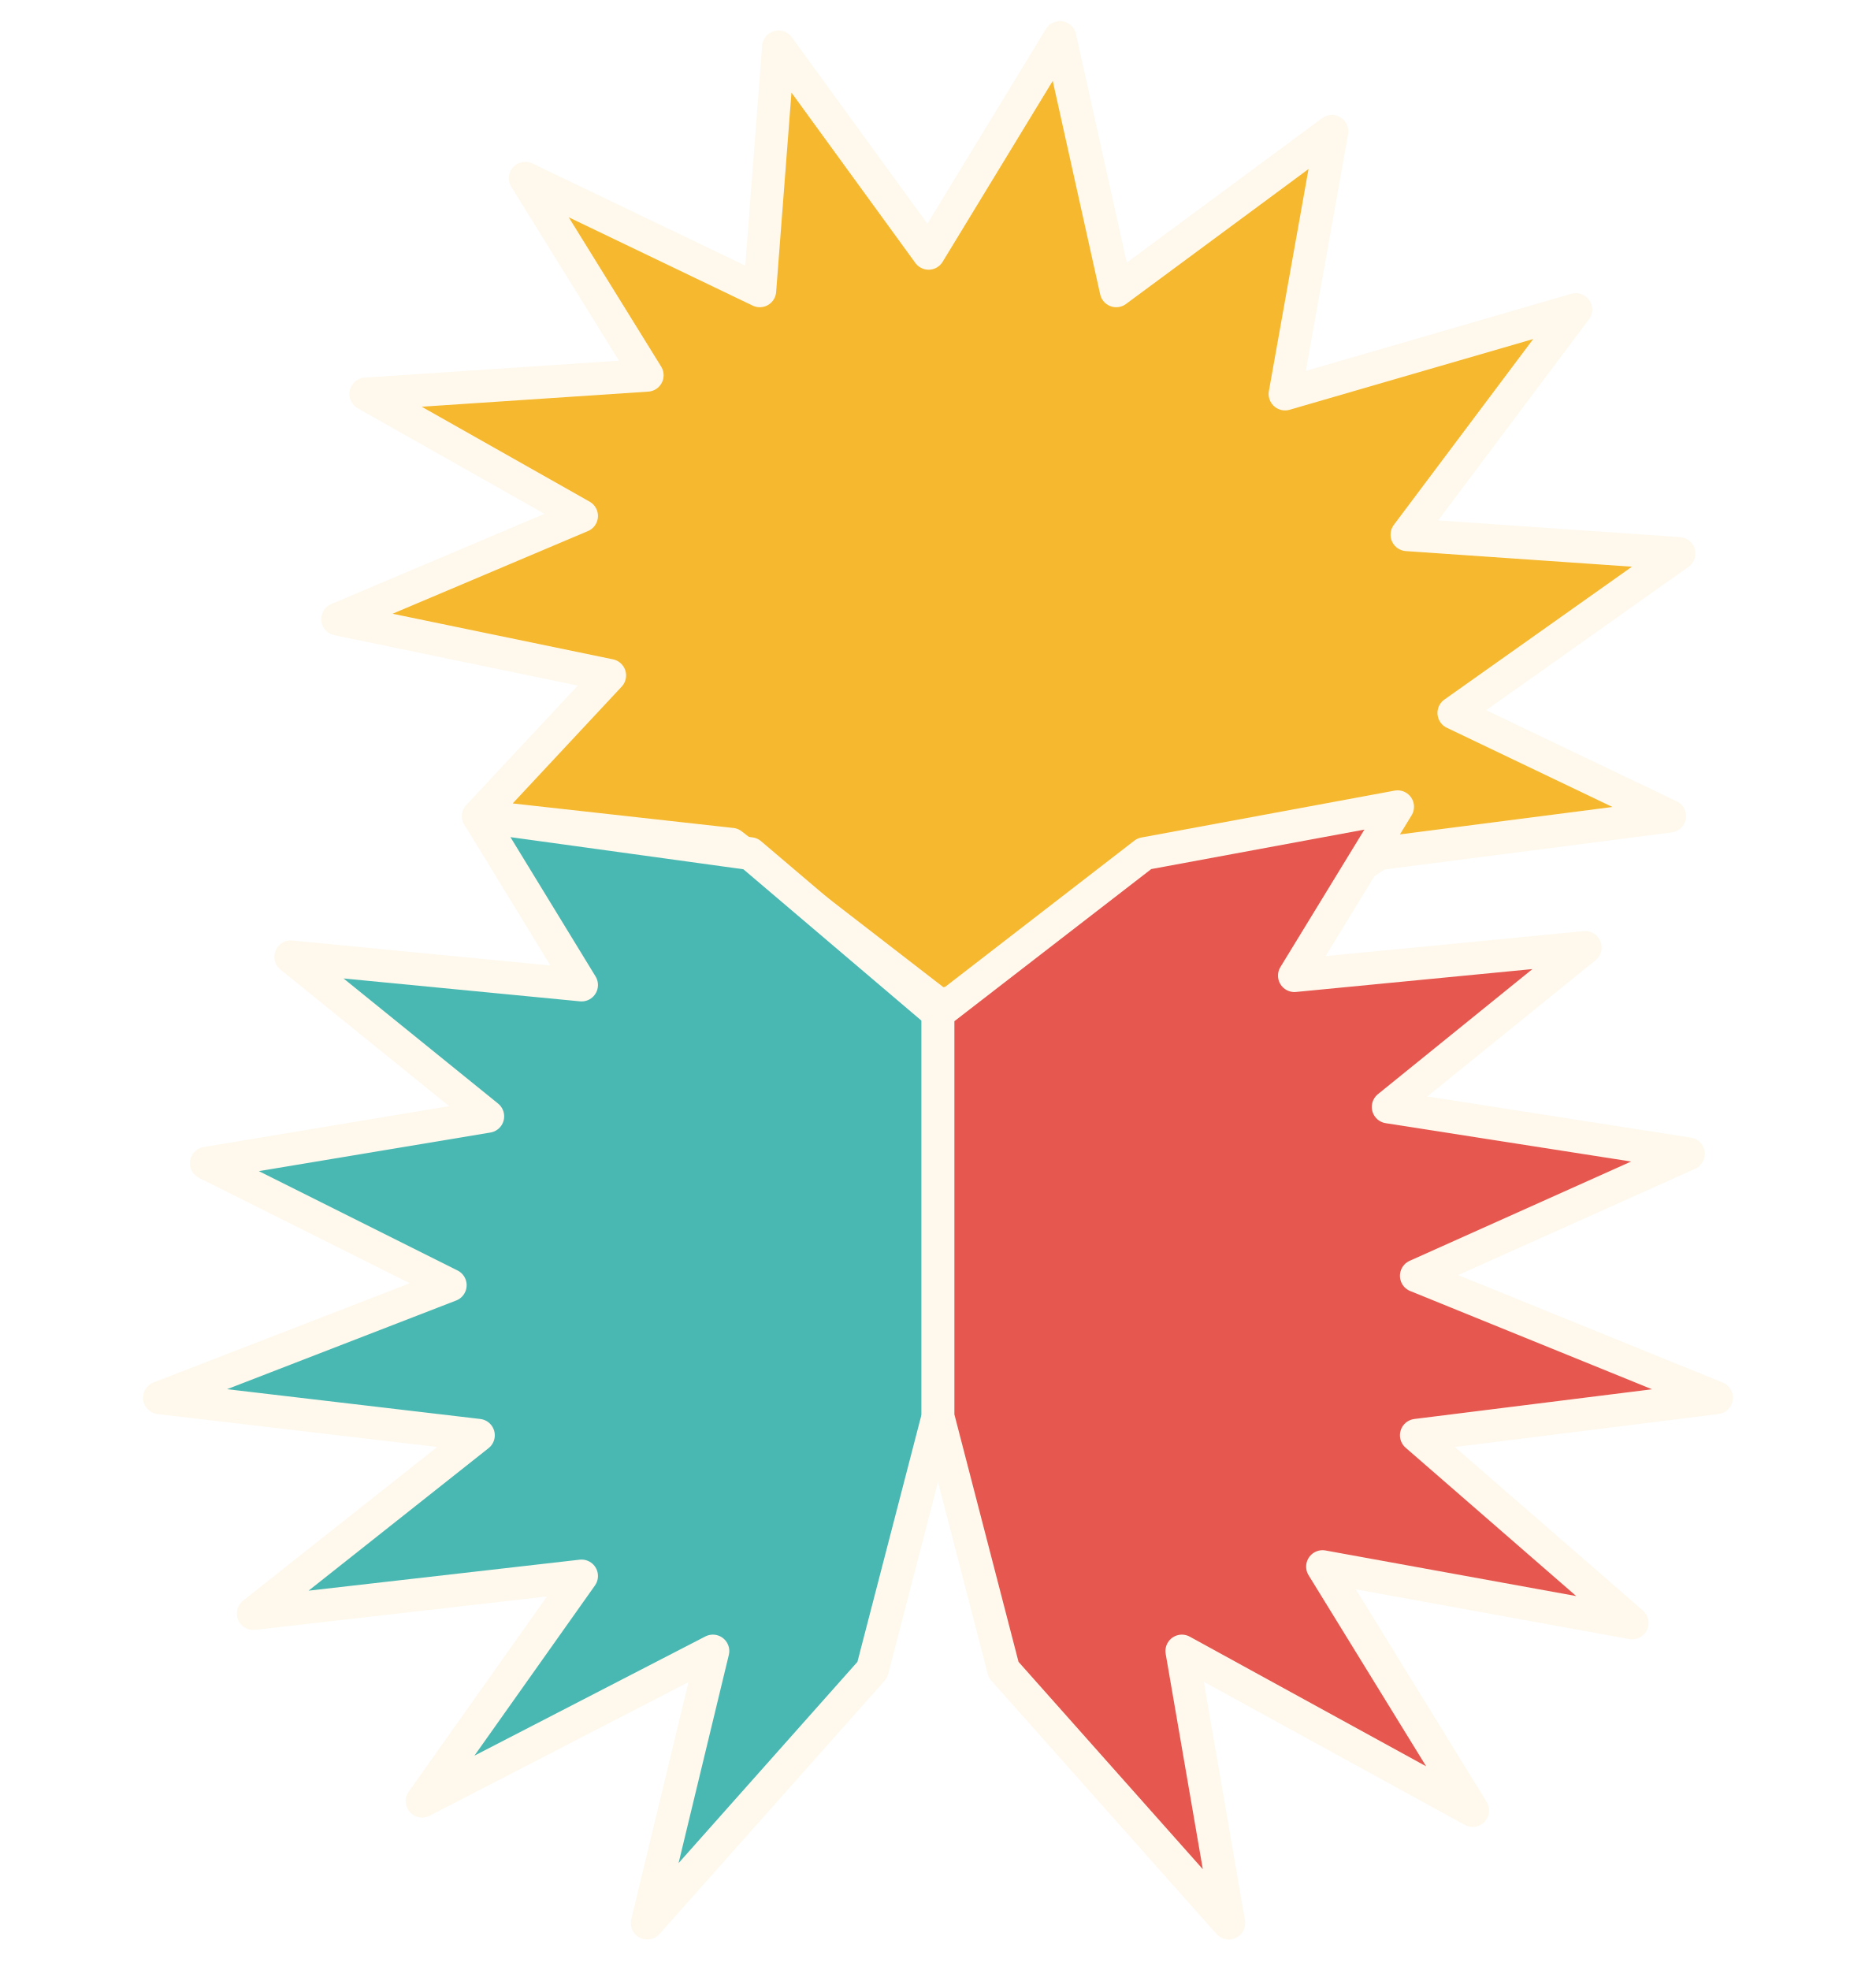
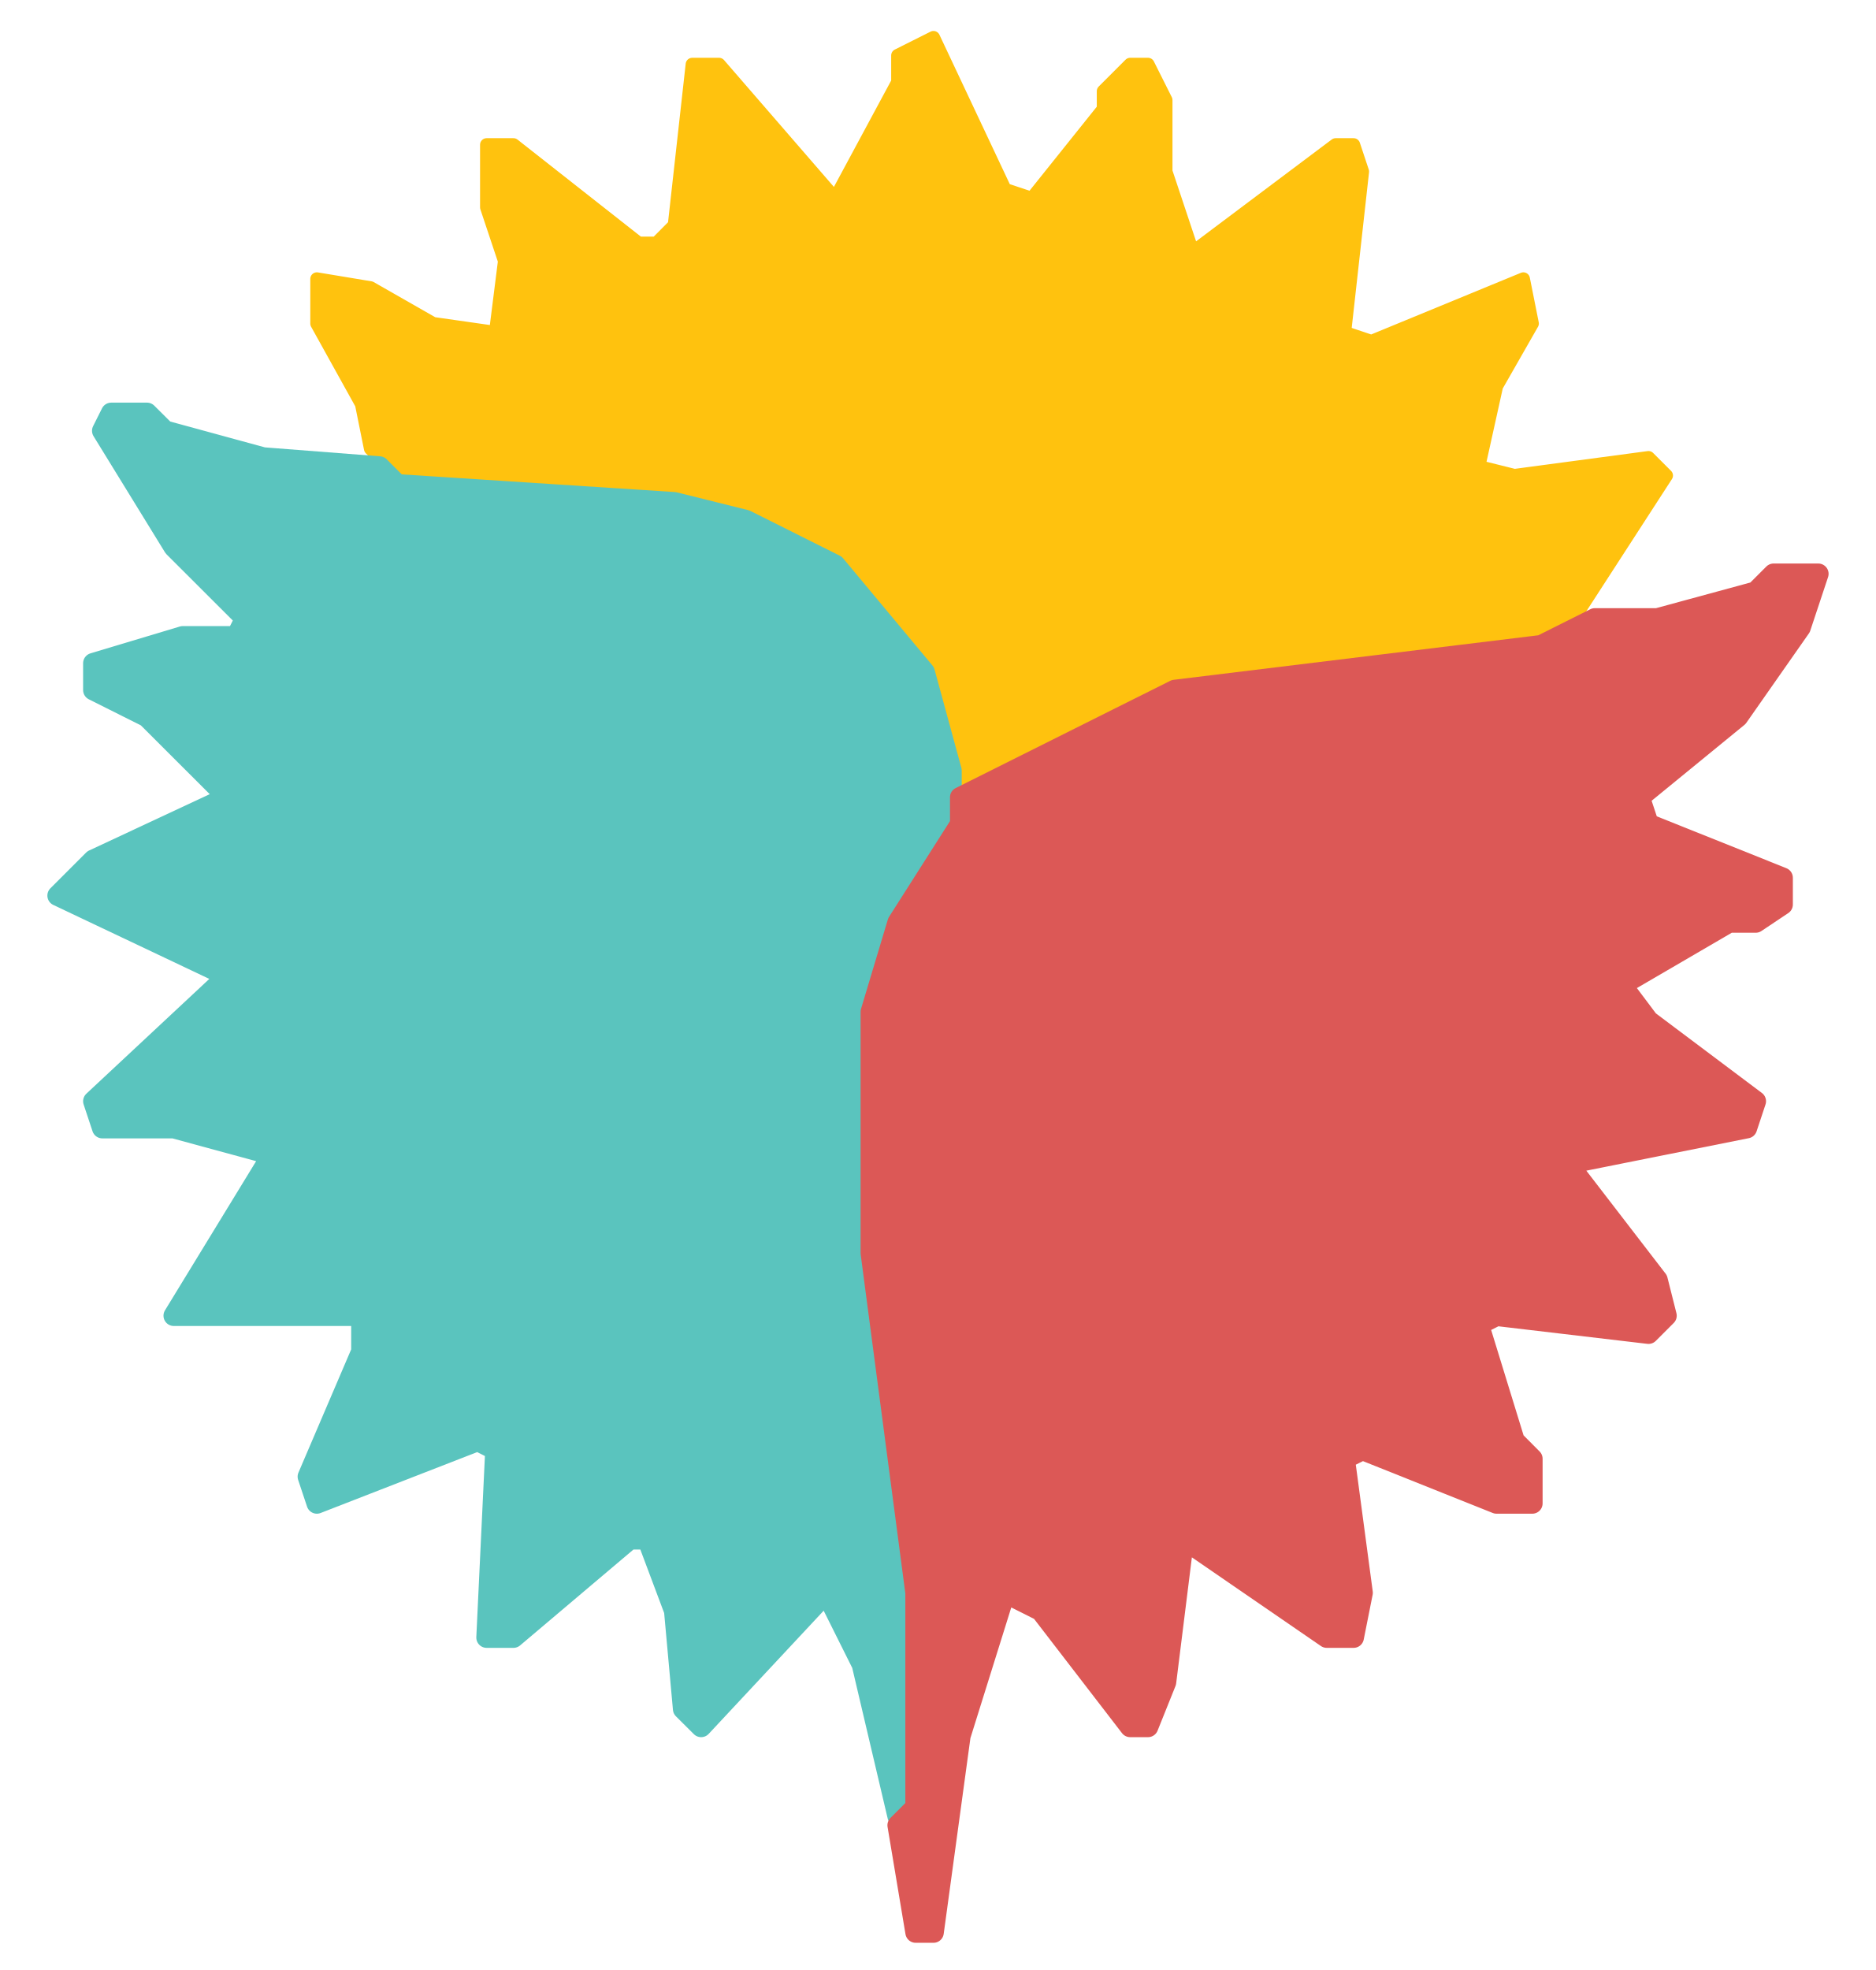
<svg xmlns="http://www.w3.org/2000/svg" width="200" height="210" viewBox="0 0 200 210" role="img">
-   <g stroke="#FFF9ED" stroke-width="3.5" stroke-linejoin="round">
-     <path fill="#F5B82E" d="M100 107 L78 90 L51 87 L65 72 L36 66 L62 55 L39 42 L69 40 L56 19 L81 31 L83 5 L99 27 L113 4 L119 31 L142 14 L137 42 L168 33 L150 57 L179 59 L155 76 L178 87 L147 91 L124 106 Z" />
-     <path fill="#49B8B3" d="M100 108 L80 91 L51 87 L62 105 L31 102 L52 119 L22 124 L48 137 L17 149 L51 153 L27 172 L62 168 L45 192 L76 176 L69 205 L93 178 L100 151 Z" />
-     <path fill="#E6574F" d="M100 108 L122 91 L149 86 L138 104 L169 101 L148 118 L180 123 L151 136 L183 149 L151 153 L174 173 L141 167 L157 193 L126 176 L131 205 L107 178 L100 151 Z" />
+   <g>
+     <path d="M 33.78,29.73 L 33.78,34.49 L 38.54,43.07 L 39.50,47.83 L 42.35,50.69 L 72.84,52.59 L 88.09,58.31 L 99.52,71.65 L 103.33,84.99 L 110.00,79.27 L 125.25,72.60 L 167.17,66.89 L 177.66,50.69 L 175.75,48.78 L 161.46,50.69 L 157.65,49.74 L 159.55,41.16 L 163.36,34.49 L 162.41,29.73 L 146.21,36.40 L 143.35,35.44 L 145.26,18.29 L 144.31,15.43 L 142.40,15.43 L 127.16,26.87 L 124.30,18.29 L 124.30,10.67 L 122.39,6.86 L 120.49,6.86 L 117.63,9.72 L 117.63,11.62 L 110.00,21.15 L 107.15,20.20 L 99.52,4.00 L 95.71,5.91 L 95.71,8.76 L 89.04,21.15 L 76.66,6.86 L 73.80,6.86 L 71.89,24.01 L 69.99,25.92 L 68.08,25.92 L 54.74,15.43 L 51.88,15.43 L 51.88,22.10 L 53.79,27.82 L 52.83,35.44 L 46.17,34.49 L 39.50,30.68 Z" fill="#FFC20E" stroke="#FFC20E" stroke-width="1.4" stroke-linejoin="round" stroke-linecap="round" />
+     <path d="M 11.86,44.02 L 10.91,45.92 L 18.53,58.31 L 26.16,65.93 L 25.20,67.84 L 19.49,67.84 L 9.96,70.70 L 9.96,73.56 L 15.67,76.42 L 24.25,84.99 L 9.96,91.66 L 6.15,95.47 L 24.25,104.05 L 9.96,117.39 L 10.91,120.25 L 18.53,120.25 L 29.01,123.10 L 18.53,140.25 L 38.54,140.25 L 38.54,144.07 L 32.83,157.41 L 33.78,160.26 L 50.93,153.59 L 52.83,154.55 L 51.88,174.56 L 54.74,174.56 L 67.13,164.08 L 69.03,164.08 L 71.89,171.70 L 72.84,182.18 L 74.75,184.08 L 88.09,169.79 L 91.90,177.42 L 95.71,193.61 L 96.67,169.79 L 91.90,133.58 L 91.90,107.86 L 94.76,98.33 L 101.43,87.85 L 101.43,82.13 L 98.57,71.65 L 89.04,60.22 L 79.51,55.45 L 71.89,53.55 L 42.35,51.64 L 40.45,49.74 L 28.06,48.78 L 17.58,45.92 L 15.67,44.02 Z" fill="#5AC4BE" stroke="#5AC4BE" stroke-width="2.2" stroke-linejoin="round" stroke-linecap="round" />
+     <path d="M 193.85,61.17 L 189.09,61.17 L 187.18,63.08 L 176.70,65.93 L 170.03,65.93 L 164.32,68.79 L 125.25,73.56 L 102.38,84.99 L 102.38,87.85 L 95.71,98.33 L 92.85,107.86 L 92.85,133.58 L 97.62,169.79 L 97.62,192.66 L 95.71,194.57 L 97.62,206.00 L 99.52,206.00 L 102.38,185.04 L 107.15,169.79 L 110.96,171.70 L 120.49,184.08 L 122.39,184.08 L 124.30,179.32 L 126.20,164.08 L 141.45,174.56 L 144.31,174.56 L 145.26,169.79 L 143.35,155.50 L 145.26,154.55 L 159.55,160.26 L 163.36,160.26 L 163.36,155.50 L 161.46,153.59 L 157.65,141.21 L 159.55,140.25 L 175.75,142.16 L 177.66,140.25 L 176.70,136.44 L 167.17,124.06 L 186.23,120.25 L 187.18,117.39 L 175.75,108.81 L 172.89,105.00 L 184.33,98.33 L 187.18,98.33 L 190.04,96.42 L 190.04,93.57 L 175.75,87.85 L 174.80,84.99 L 185.28,76.42 L 191.95,66.89 Z" fill="#DC5856" stroke="#DC5856" stroke-width="2.2" stroke-linejoin="round" stroke-linecap="round" />
  </g>
</svg>
